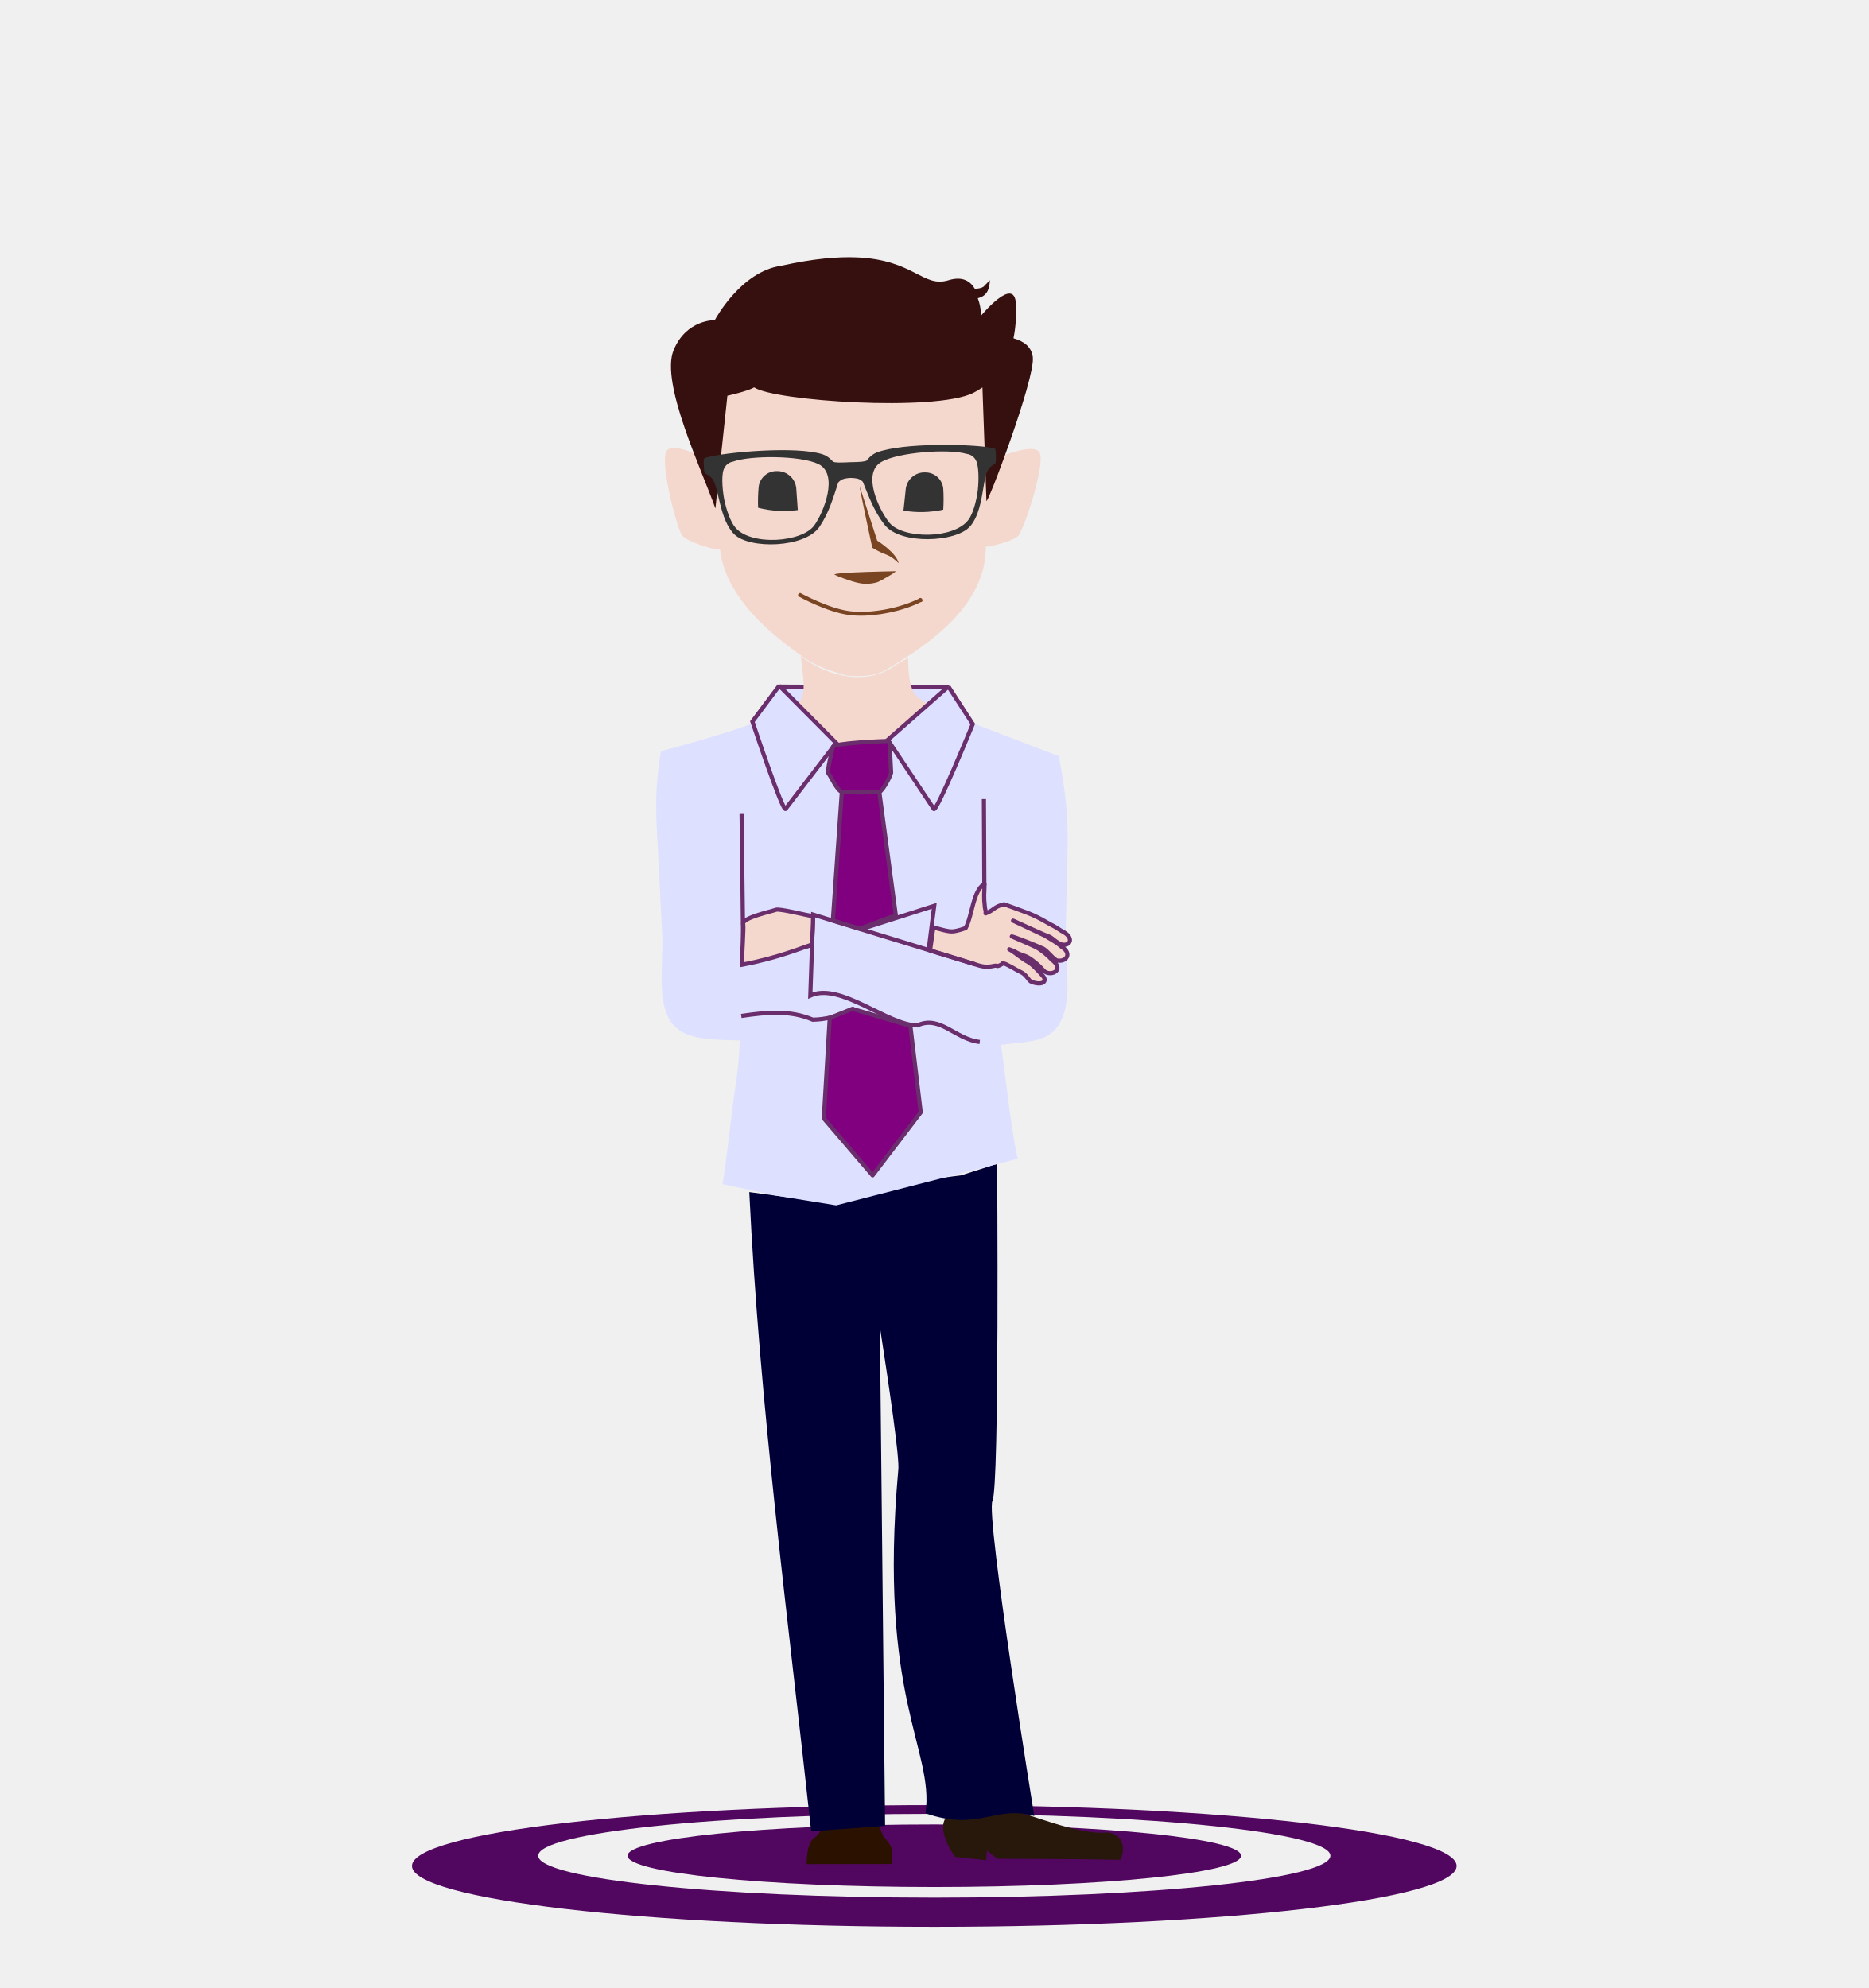
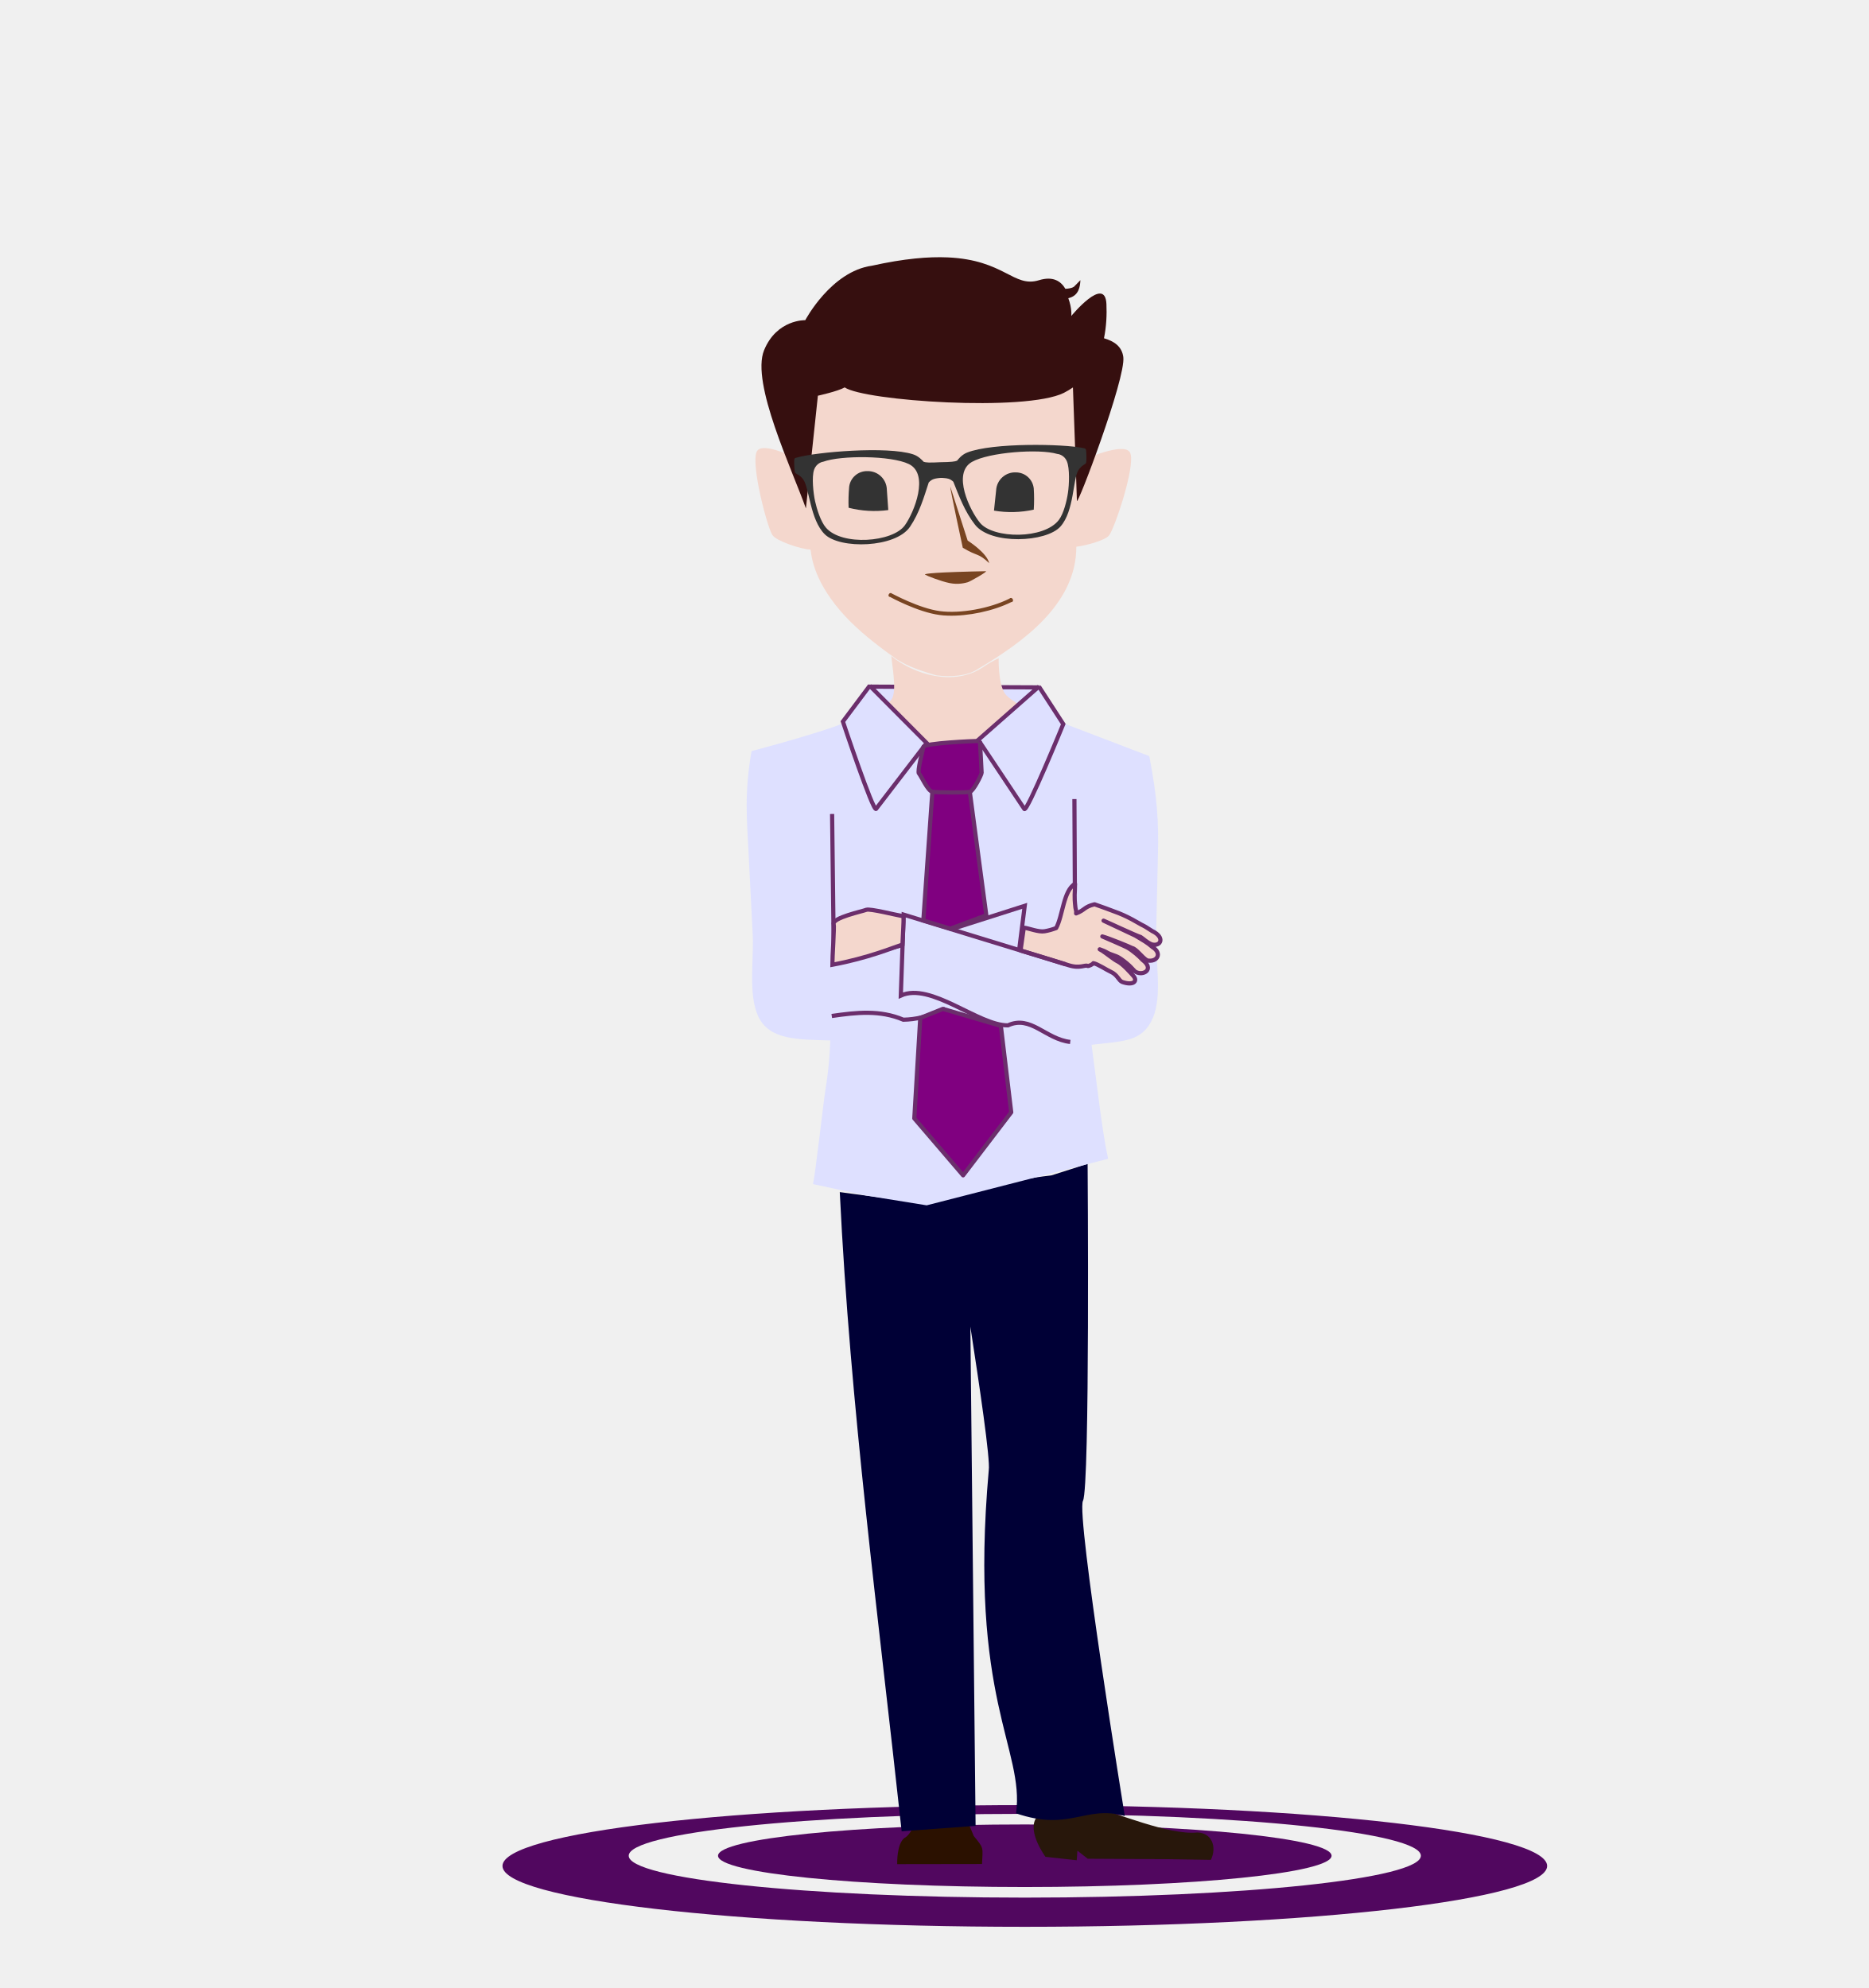
<svg xmlns="http://www.w3.org/2000/svg" width="412.932" height="439.383" viewBox="0 0 387.124 411.922" id="svg5655" version="1.1">
  <defs id="defs5657" />
  <g id="layer1" transform="translate(23.4203,-626.664)">
-     <g transform="matrix(1.10046,0,0,1.10046,-242.974,36.9102)" id="g4815">
+     <g transform="matrix(1.10046,0,0,1.10046,-224.224,36.9102)" id="g4815">
      <g transform="matrix(0.998078,0,0,0.998078,0.443985,121.021)" id="g3623-3">
        <g transform="matrix(0.79558,0,0,0.79558,136.073,240.782)" id="g9906-0-6">
          <path id="path9908-6-7" d="m 301.174,647.888 c -68.208,0 -123.837,6.481 -123.837,14.43 0,7.949 55.631,14.43 123.837,14.43 68.206,0 123.836,-6.49 123.836,-14.43 0,-7.939 -55.628,-14.43 -123.836,-14.43 z m 0,2.077 c 51.723,0 93.906,4.466 93.906,9.93 0,5.464 -42.184,9.931 -93.906,9.931 -51.721,0 -93.907,-4.461 -93.907,-9.931 0,-5.47 42.184,-9.93 93.907,-9.93 z" style="fill:#51075f;fill-opacity:1;stroke:none;stroke-width:0.769;stroke-miterlimit:4;stroke-dasharray:none;stroke-opacity:1" />
          <path style="fill:#51075f;fill-opacity:1;stroke:none;stroke-width:0.769;stroke-miterlimit:4;stroke-dasharray:none;stroke-opacity:1" d="m 301.174,667.313 c 40.06,0 72.733,-3.336 72.733,-7.418 0,-4.081 -32.672,-7.418 -72.733,-7.418 -40.06,0 -72.732,3.332 -72.732,7.418 0,4.086 32.673,7.418 72.732,7.418" class="cls-1" id="path9910-7-5" />
        </g>
        <g transform="matrix(0.79558,0,0,0.79558,-2484.38,369.662)" id="g10040-3">
          <path id="path10042-5" style="fill:#28170b;fill-opacity:1;fill-rule:evenodd;stroke:none;stroke-width:0.988;stroke-miterlimit:4;stroke-dasharray:none;stroke-opacity:1" d="m 3597.6,489.005 c 0,0 9.38,0.42 13.7,-2.562 5.24,1.169 17.79,6.664 24.56,5.94 3.34,0.09 4.7,3.293 3.2,6.491 l -10.29,-0.161 -18.91,-0.1 -2.45,-1.914 -0.16,2.27 -7.41,-0.813 c 0,0 -4.33,-5.852 -2.25,-9.153" />
          <path id="path10044-6" style="fill:#2b1100;fill-opacity:1;fill-rule:evenodd;stroke:none;stroke-width:0.988;stroke-miterlimit:4;stroke-dasharray:none;stroke-opacity:1" d="m 3579.83,485.97 3.01,7.261 c 2.5,3.023 2.12,2.625 1.95,6.633 l -20.11,0.03 c 0,0 -0.16,-4.763 1.72,-6.217 1.96,-0.792 4.46,-7.859 4.46,-7.859 l 8.97,0.165" />
          <path id="path10046-2" d="m 3601.23,336.578 c -10.8,1.226 -14.28,3.142 -28.99,6.803 l -21.17,-2.847 c 2.47,51.063 9.16,100.637 14.67,151.561 l 17.53,-1.274 -1.24,-118.378 c 2.15,13.914 4.77,31.558 4.36,34.055 -4.83,54.293 8.54,66.084 6.48,81.348 12.8,4.393 16.42,-2.051 25.77,0.631 0,0 -11.59,-71.427 -9.91,-74.754 1.68,-3.326 1.1,-79.888 1.1,-79.888 z" style="fill:#000036;fill-opacity:1;fill-rule:evenodd;stroke:none;stroke-width:0.988;stroke-miterlimit:4;stroke-dasharray:none;stroke-opacity:1" />
          <path id="path10048-9" style="fill:#dee0ff;fill-opacity:1;fill-rule:evenodd;stroke:#6b2e6c;stroke-width:0.988;stroke-miterlimit:4;stroke-dasharray:none;stroke-opacity:1" d="m 3593.36,231.403 c 0.13,-0.315 4.77,-4.913 4.71,-5.097 -0.1,-0.185 -0.1,-5.452 -0.1,-5.452 l -39.71,-0.177 0.4,8.483 34.66,2.243" />
-           <path id="path10050-1" d="m 3607.2,141.367 -65.8,0.362 0.84,25.435 c -4.24,-2.029 -9.96,-4.393 -10.89,-2.144 -1.35,3.27 2.58,18.046 3.76,19.741 0.99,1.415 6.8,3.349 8.99,3.412 0,0.131 0.1,0.259 0.1,0.39 0.52,4.159 2.32,7.84 4.81,11.346 2.75,3.869 6.24,7.135 9.94,10.084 1.86,1.483 3.77,2.889 5.71,4.273 1.9,1.057 3.3,2.005 9.3,3.737 3.47,0.434 7.36,0.186 9.93,-1.557 10.28,-6.109 23.29,-15.189 23.26,-28.939 2.67,-0.35 6.86,-1.562 7.76,-2.679 1.29,-1.614 6.2,-16.09 5.07,-19.442 -0.91,-2.682 -8.6,0.339 -12.87,2.137 0.18,-7.367 0.49,-14.741 0.58,-22.052 h -0.59 c 0,-1.37 0.1,-2.743 0.1,-4.109 z" style="fill:#f4d7cd;fill-opacity:1;fill-rule:evenodd;stroke:none;stroke-width:0.988;stroke-miterlimit:4;stroke-dasharray:none;stroke-opacity:1" />
+           <path id="path10050-1" d="m 3607.2,141.367 -65.8,0.362 0.84,25.435 c -4.24,-2.029 -9.96,-4.393 -10.89,-2.144 -1.35,3.27 2.58,18.046 3.76,19.741 0.99,1.415 6.8,3.349 8.99,3.412 0,0.131 0.1,0.259 0.1,0.39 0.52,4.159 2.32,7.84 4.81,11.346 2.75,3.869 6.24,7.135 9.94,10.084 1.86,1.483 3.77,2.889 5.71,4.273 1.9,1.057 3.3,2.005 9.3,3.737 3.47,0.434 7.36,0.186 9.93,-1.557 10.28,-6.109 23.29,-15.189 23.26,-28.939 2.67,-0.35 6.86,-1.562 7.76,-2.679 1.29,-1.614 6.2,-16.09 5.07,-19.442 -0.91,-2.682 -8.6,0.339 -12.87,2.137 0.18,-7.367 0.49,-14.741 0.58,-22.052 l -0.59,0 c 0,-1.37 0.1,-2.743 0.1,-4.109 z" style="fill:#f4d7cd;fill-opacity:1;fill-rule:evenodd;stroke:none;stroke-width:0.988;stroke-miterlimit:4;stroke-dasharray:none;stroke-opacity:1" />
          <path id="path10052-2" style="fill:#f4d7cd;fill-opacity:1;fill-rule:evenodd;stroke:none;stroke-width:0.988;stroke-miterlimit:4;stroke-dasharray:none;stroke-opacity:1" d="m 3562.88,224.218 c -1.7,1.325 -0.24,12.858 -0.24,12.858 0,0 11.05,-3.659 15.19,-2.968 4.13,0.691 24.52,-4.843 24.52,-4.843 0,0 -10.62,-4.499 -12.19,-7.036 -1.58,-2.539 -1.42,-8.292 -1.42,-8.292 -1.58,0.768 -2.39,1.235 -3.65,2.09 -6.98,4.731 -16.48,1.733 -21.81,-2.601 0.65,5.271 1.3,9.476 -0.4,10.8 z" />
          <path id="path10054-7" d="m 3576.65,118.893 c -4.51,-0.2 -10.3,0.274 -17.94,1.969 -9.71,1.333 -15.82,12.916 -15.82,12.916 0,0 -6.76,-0.222 -9.77,7.134 -3.16,7.747 6.66,28.278 9.92,37.512 l 2.84,-26.73 c 0,0 4.8,-1.059 6.35,-1.975 4.67,3.21 42.83,5.83 51.96,1.3 0.78,-0.39 1.49,-0.833 2.16,-1.293 0.41,11.396 0.93,25.747 0.94,26.871 0,1.66 11.66,-29.094 11,-34.088 -0.34,-2.513 -2.18,-3.744 -4.58,-4.443 0.58,-2.814 0.69,-5.643 0.58,-8.121 -0.32,-6.918 -8.33,2.839 -8.33,2.839 0,0 0.21,-1.768 -0.71,-4.215 2.59,-0.586 2.79,-2.863 2.87,-4.275 l -1.48,1.506 c 0,0 -0.42,0.464 -2.08,0.543 -1.07,-1.814 -2.93,-3.061 -6.25,-2.041 -6.07,1.869 -8.12,-4.81 -21.66,-5.409 z" style="fill:#360f0f;fill-opacity:1;fill-rule:evenodd;stroke:none;stroke-width:0.988;stroke-miterlimit:4;stroke-dasharray:none;stroke-opacity:1" />
-           <path id="path10056-0" class="cls-31" d="m 3592.88,169.877 a 4.25,4.25 0 0 1 4.18,3.814 39.591,39.591 0 0 1 0,5.017 24.628,24.628 0 0 1 -9.43,0.232 l 0.51,-4.801 v -0.04 a 4.504,4.504 0 0 1 4.74,-4.225 z" style="fill:#333333;fill-opacity:1" />
+           <path id="path10056-0" class="cls-31" d="m 3592.88,169.877 a 4.25,4.25 0 0 1 4.18,3.814 39.591,39.591 0 0 1 0,5.017 24.628,24.628 0 0 1 -9.43,0.232 l 0.51,-4.801 0,-0.04 a 4.504,4.504 0 0 1 4.74,-4.225 z" style="fill:#333333;fill-opacity:1" />
          <path id="path10058-9" style="fill:#333333;fill-opacity:1;fill-rule:evenodd;stroke:none" d="m 3544.98,169.243 c -0.6,1.717 -0.18,5.572 0.23,7.461 0.42,1.889 1.34,4.837 2.57,6.265 3.79,4.416 15.84,3.473 18.71,-0.536 2.22,-3.087 5.87,-12.157 0.95,-14.541 -4.21,-2.041 -16.13,-2.091 -20.31,-0.542 0,0 -1.54,0.176 -2.15,1.892 z m 57.65,-3.746 c -4.27,-1.269 -16.16,-0.423 -20.23,1.896 -4.75,2.706 -0.5,11.512 1.92,14.444 3.14,3.808 15.22,3.945 18.71,-0.715 1.13,-1.507 1.86,-4.509 2.14,-6.422 0.29,-1.913 0.45,-5.787 -0.26,-7.459 -0.72,-1.673 -2.28,-1.744 -2.28,-1.744 z m -31.69,1.865 c 0.52,0.181 1.35,0.245 3.98,0.1 2.63,-0.03 3.45,-0.151 3.96,-0.364 0.27,-0.34 1.09,-1.409 2.37,-1.92 6.04,-2.404 22.95,-2.056 27.48,-1.084 0.58,0.126 0.64,0.104 0.72,0.493 0.1,0.391 0.17,2.704 0,3.061 -0.18,0.358 -1.06,0.532 -1.81,1.716 -1.33,2.12 -0.98,9.647 -4.23,13.327 -3.35,3.811 -16.55,4.387 -20.28,-0.414 -2.47,-3.171 -3.76,-6.748 -5.14,-10.185 -0.79,-0.759 -1.45,-0.799 -2.06,-0.862 -0.37,-0.04 -0.7,-0.05 -0.89,-0.05 -0.19,0.02 -0.51,0.03 -0.88,0.09 -0.6,0.104 -1.26,0.187 -2,0.997 -1.15,3.522 -2.19,7.176 -4.44,10.505 -3.41,5.04 -16.61,5.346 -20.22,1.768 -3.48,-3.456 -3.63,-10.989 -5.11,-13.016 -0.82,-1.13 -1.72,-1.246 -1.91,-1.59 -0.2,-0.345 -0.26,-2.661 -0.21,-3.056 0.1,-0.394 0.11,-0.376 0.69,-0.539 4.45,-1.273 21.3,-2.749 27.48,-0.753 1.32,0.424 2.2,1.436 2.5,1.757" />
-           <path style="fill:#333333;fill-opacity:1" d="m 3557.61,169.571 a 4.25,4.25 0 0 0 -4.31,3.672 39.591,39.591 0 0 0 -0.14,5.016 24.628,24.628 0 0 0 9.41,0.548 l -0.34,-4.815 v -0.04 a 4.504,4.504 0 0 0 -4.61,-4.381 z" class="cls-31" id="path10060-3" />
+           <path style="fill:#333333;fill-opacity:1" d="m 3557.61,169.571 a 4.25,4.25 0 0 0 -4.31,3.672 39.591,39.591 0 0 0 -0.14,5.016 24.628,24.628 0 0 0 9.41,0.548 l -0.34,-4.815 0,-0.04 a 4.504,4.504 0 0 0 -4.61,-4.381 z" class="cls-31" id="path10060-3" />
          <path id="path10062-6" style="fill:#784421;fill-opacity:1;fill-rule:evenodd;stroke:none" d="m 3577.26,173.202 c 0,0.828 2.97,14.533 2.97,14.533 3.62,2.191 3.55,1.11 6.26,3.662 -0.55,-2.493 -5.1,-5.35 -5.1,-5.35 l -4.13,-12.845" />
          <path id="path10064-0" style="fill:#784421;fill-opacity:1;fill-rule:evenodd;stroke:none" d="m 3571.31,194.136 c 0.48,0.291 3.75,1.575 5.81,1.989 2.06,0.414 3.66,-0.03 4.29,-0.202 0.62,-0.188 4.85,-2.6 4.3,-2.619 -0.56,-0.02 -6.41,0.163 -6.41,0.163 2.2,-0.06 -8.76,0.193 -7.99,0.668" />
          <path id="path10066-6" style="fill:#784421;fill-opacity:1;fill-rule:nonzero;stroke:#784421;stroke-width:0.494;stroke-miterlimit:4;stroke-dasharray:none;stroke-opacity:1" d="m 3576.7,203.597 c -0.69,-0.02 -1.35,-0.07 -1.98,-0.16 -5.12,-0.682 -11.61,-4.243 -11.67,-4.279 -0.44,0.107 0,-0.685 0.2,-0.372 0.1,0.03 6.49,3.558 11.53,4.23 4.88,0.652 11.9,-0.615 16.68,-3.01 0.25,-0.483 0.75,0.487 0.2,0.381 -4.24,2.121 -10.21,3.368 -14.96,3.209" />
          <path id="path10068-2" style="fill:#c4c0c2;fill-opacity:1;fill-rule:evenodd;stroke:none" d="M 3580.31,336.564 Z" />
          <path d="m 3554.65,227.893 c -1.51,2.044 -24.5,8.068 -24.5,8.068 -1.74,10.029 -1.1,16.275 -0.7,24.234 0.32,6.462 0.65,12.924 0.98,19.384 0.29,5.8 -1.1,14.032 1.28,19.222 2.63,5.728 9.37,5.526 17.11,5.78 -0.13,3.96 -0.52,7.901 -1.18,11.896 -0.4,2.378 -2.36,19.812 -2.92,22.159 l 12.62,2.721 14.33,2.317 43.02,-11.036 c -1.54,-7.057 -2.82,-19.239 -3.93,-27.034 7.64,-0.916 12.09,-0.626 14.56,-6.426 2.23,-5.255 0.61,-13.445 0.74,-19.251 l 0.44,-19.403 c 0.19,-7.967 -0.15,-13.503 -2.05,-23.372 l -28.51,-10.916 -11.93,7.271 -13.32,1.409 -13.25,-8.124 -2.79,1.101" style="fill:#dee0ff;fill-opacity:1;fill-rule:evenodd;stroke:none;stroke-width:0.988;stroke-miterlimit:4;stroke-dasharray:none;stroke-opacity:1" id="path10070-6" />
          <path id="path10072-1" d="m 3606.82,267.454 c -2.73,1.59 -2.87,7.574 -4.45,10.47 -0.87,0.325 -1.79,0.607 -2.75,0.762 -1.45,0.235 -3.66,-0.706 -4.92,-0.859 l -0.77,5.415 c 0,0 7.25,2.165 11.34,3.479 2.78,0.899 4.02,-0.165 4.55,0.19 0.17,0.116 1.26,-0.386 1.36,-0.66 0.96,0.139 3.23,1.644 4.12,2.036 1.66,0.731 1.88,2.12 2.76,2.427 2.62,0.908 3.71,-0.187 2.62,-1.437 -0.58,-0.664 -2.49,-2.836 -3.74,-3.446 -0.87,-0.424 -2.79,-1.992 -3.61,-2.505 -0.23,-0.145 -0.42,-0.244 -0.63,-0.363 0.59,0.202 1.18,0.439 1.72,0.752 0.92,0.542 2.05,0.727 2.84,1.214 0.66,0.409 1.58,1.073 2.46,1.893 0.59,0.549 1.27,1.395 1.51,1.492 1.8,1.026 4.55,-0.635 1.59,-2.852 -0.61,-0.708 -2.36,-2.275 -3.67,-2.964 -0.62,-0.328 -5.02,-2.251 -5.83,-2.589 1.59,0.437 6.49,2.436 7.08,2.761 0.96,0.165 2.39,2.28 3.55,2.929 2.41,0.481 3.62,-1.7 1.26,-3.16 -1.24,-1.083 -2.01,-1.48 -4.09,-2.732 -0.74,-0.332 -7.21,-3.404 -7.51,-3.538 0.74,0.294 7.62,3.528 8.79,3.875 0.79,0.498 1.4,1.236 2.62,1.747 2.16,0.602 3.26,-1.659 0.1,-3.168 -1.61,-1.025 -1.56,-1.019 -2.54,-1.508 l -1.13,-0.636 c -1.58,-0.922 -2.89,-1.544 -4.23,-2.086 -0.95,-0.385 -5.44,-2.024 -5.75,-2.106 -2.51,0.611 -2.24,1.363 -4.37,2.167 0,-0.799 0.14,0.108 -0.16,-1.364 -0.35,-3.058 -0.1,-3.145 -0.1,-5.636 z" style="fill:#f4d7cd;fill-opacity:1;fill-rule:evenodd;stroke:#6b2e6c;stroke-width:0.988;stroke-linejoin:round;stroke-miterlimit:4;stroke-dasharray:none;stroke-opacity:1" />
          <path id="path10074-8" style="fill:none;fill-opacity:1;fill-rule:evenodd;stroke:#6b2e6c;stroke-width:0.988;stroke-miterlimit:4;stroke-dasharray:none;stroke-opacity:1" d="m 3604.64,286.533 -38.43,-11.79 -0.67,19.192 c 7.11,-3.259 18.36,7.103 25.39,7.065 5.44,-2.495 8.87,3.24 14.78,3.932" />
          <path id="path10076-7" style="fill:none;fill-opacity:1;fill-rule:evenodd;stroke:#6b2e6c;stroke-width:0.988;stroke-miterlimit:4;stroke-dasharray:none;stroke-opacity:1" d="m 3593.56,283.403 1.36,-10.751 -16.6,5.298" />
          <path id="path10078-9" style="fill:#ffffff;fill-opacity:1;fill-rule:evenodd;stroke:#6b2e6c;stroke-width:0.988;stroke-miterlimit:4;stroke-dasharray:none;stroke-opacity:1" d="m 3606.8,267.794 -0.1,-20.452" />
          <path id="path10080-2" style="fill:none;fill-opacity:1;fill-rule:evenodd;stroke:#6b2e6c;stroke-width:0.988;stroke-miterlimit:4;stroke-dasharray:none;stroke-opacity:1" d="m 3549.17,298.775 c 5.88,-0.857 11.46,-1.459 16.97,0.883 2.88,-0.06 5.91,-0.676 9.94,-2.601" />
          <path id="path10082-0" style="fill:none;fill-opacity:1;fill-rule:evenodd;stroke:#6b2e6c;stroke-width:0.988;stroke-miterlimit:4;stroke-dasharray:none;stroke-opacity:1" d="m 3565.64,282.026 -15.96,4.274 -0.43,-35.426" />
          <path d="m 3557.36,273.595 c -0.81,0.34 -8.17,1.897 -7.73,3.395 0.18,0.597 -0.33,7.883 -0.32,9.635 8.56,-1.612 14.17,-3.994 16.62,-4.791 0.1,-2.237 0.31,-5.47 0.26,-6.693 -1.73,-0.293 -8.01,-1.888 -8.82,-1.546 z" style="fill:#f4d7cd;fill-opacity:1;fill-rule:evenodd;stroke:#6b2e6c;stroke-width:0.988;stroke-miterlimit:4;stroke-dasharray:none;stroke-opacity:1" id="path10084-2" />
          <path id="path10086-3" style="fill:#dee0ff;fill-opacity:1;fill-rule:evenodd;stroke:#6b2e6c;stroke-width:0.988;stroke-miterlimit:4;stroke-dasharray:none;stroke-opacity:1" d="m 3558.17,220.469 13.5,13.572 -11.99,15.621 c -0.67,0.873 -7.87,-20.702 -7.87,-20.702 l 6.36,-8.491" />
          <path id="path10088-7" style="fill:#dee0ff;fill-opacity:1;fill-rule:evenodd;stroke:#6b2e6c;stroke-width:0.988;stroke-miterlimit:4;stroke-dasharray:none;stroke-opacity:1" d="m 3598.28,220.661 -14.37,12.641 10.92,16.385 c 0.61,0.916 9.23,-20.132 9.23,-20.132 l -5.77,-8.894" />
          <path id="path10090-5" style="fill:#800080;fill-opacity:1;fill-rule:evenodd;stroke:#6b2e6c;stroke-width:0.988;stroke-miterlimit:4;stroke-dasharray:none;stroke-opacity:1" d="m 3573.02,245.611 -2.14,30.514 6.4,1.943 8.53,-3.175 -3.91,-29.249" />
          <path id="path10092-9" style="fill:#800080;fill-opacity:1;fill-rule:evenodd;stroke:#6b2e6c;stroke-width:0.988;stroke-miterlimit:4;stroke-dasharray:none;stroke-opacity:1" d="m 3584.11,233.576 c -1.31,-0.04 -13.06,0.505 -13.22,1.398 -0.17,0.891 -1.51,5.888 -1.04,6.318 0.47,0.43 2.05,4.121 3.17,4.319 1.12,0.197 8.03,0.227 8.88,0.03 0.85,-0.192 2.79,-4.064 2.8,-4.547 0,-0.482 -0.4,-7.419 -0.4,-7.419" />
          <path d="m 3570.15,299.237 -1.41,23.82 11.57,13.507 11.41,-14.95 -2.46,-20.489 -13.75,-4.035 z" style="fill:#800080;fill-opacity:1;fill-rule:evenodd;stroke:#6b2e6c;stroke-width:0.988;stroke-linejoin:round;stroke-miterlimit:4;stroke-dasharray:none;stroke-opacity:1" id="path10094-2" />
        </g>
      </g>
    </g>
  </g>
</svg>
